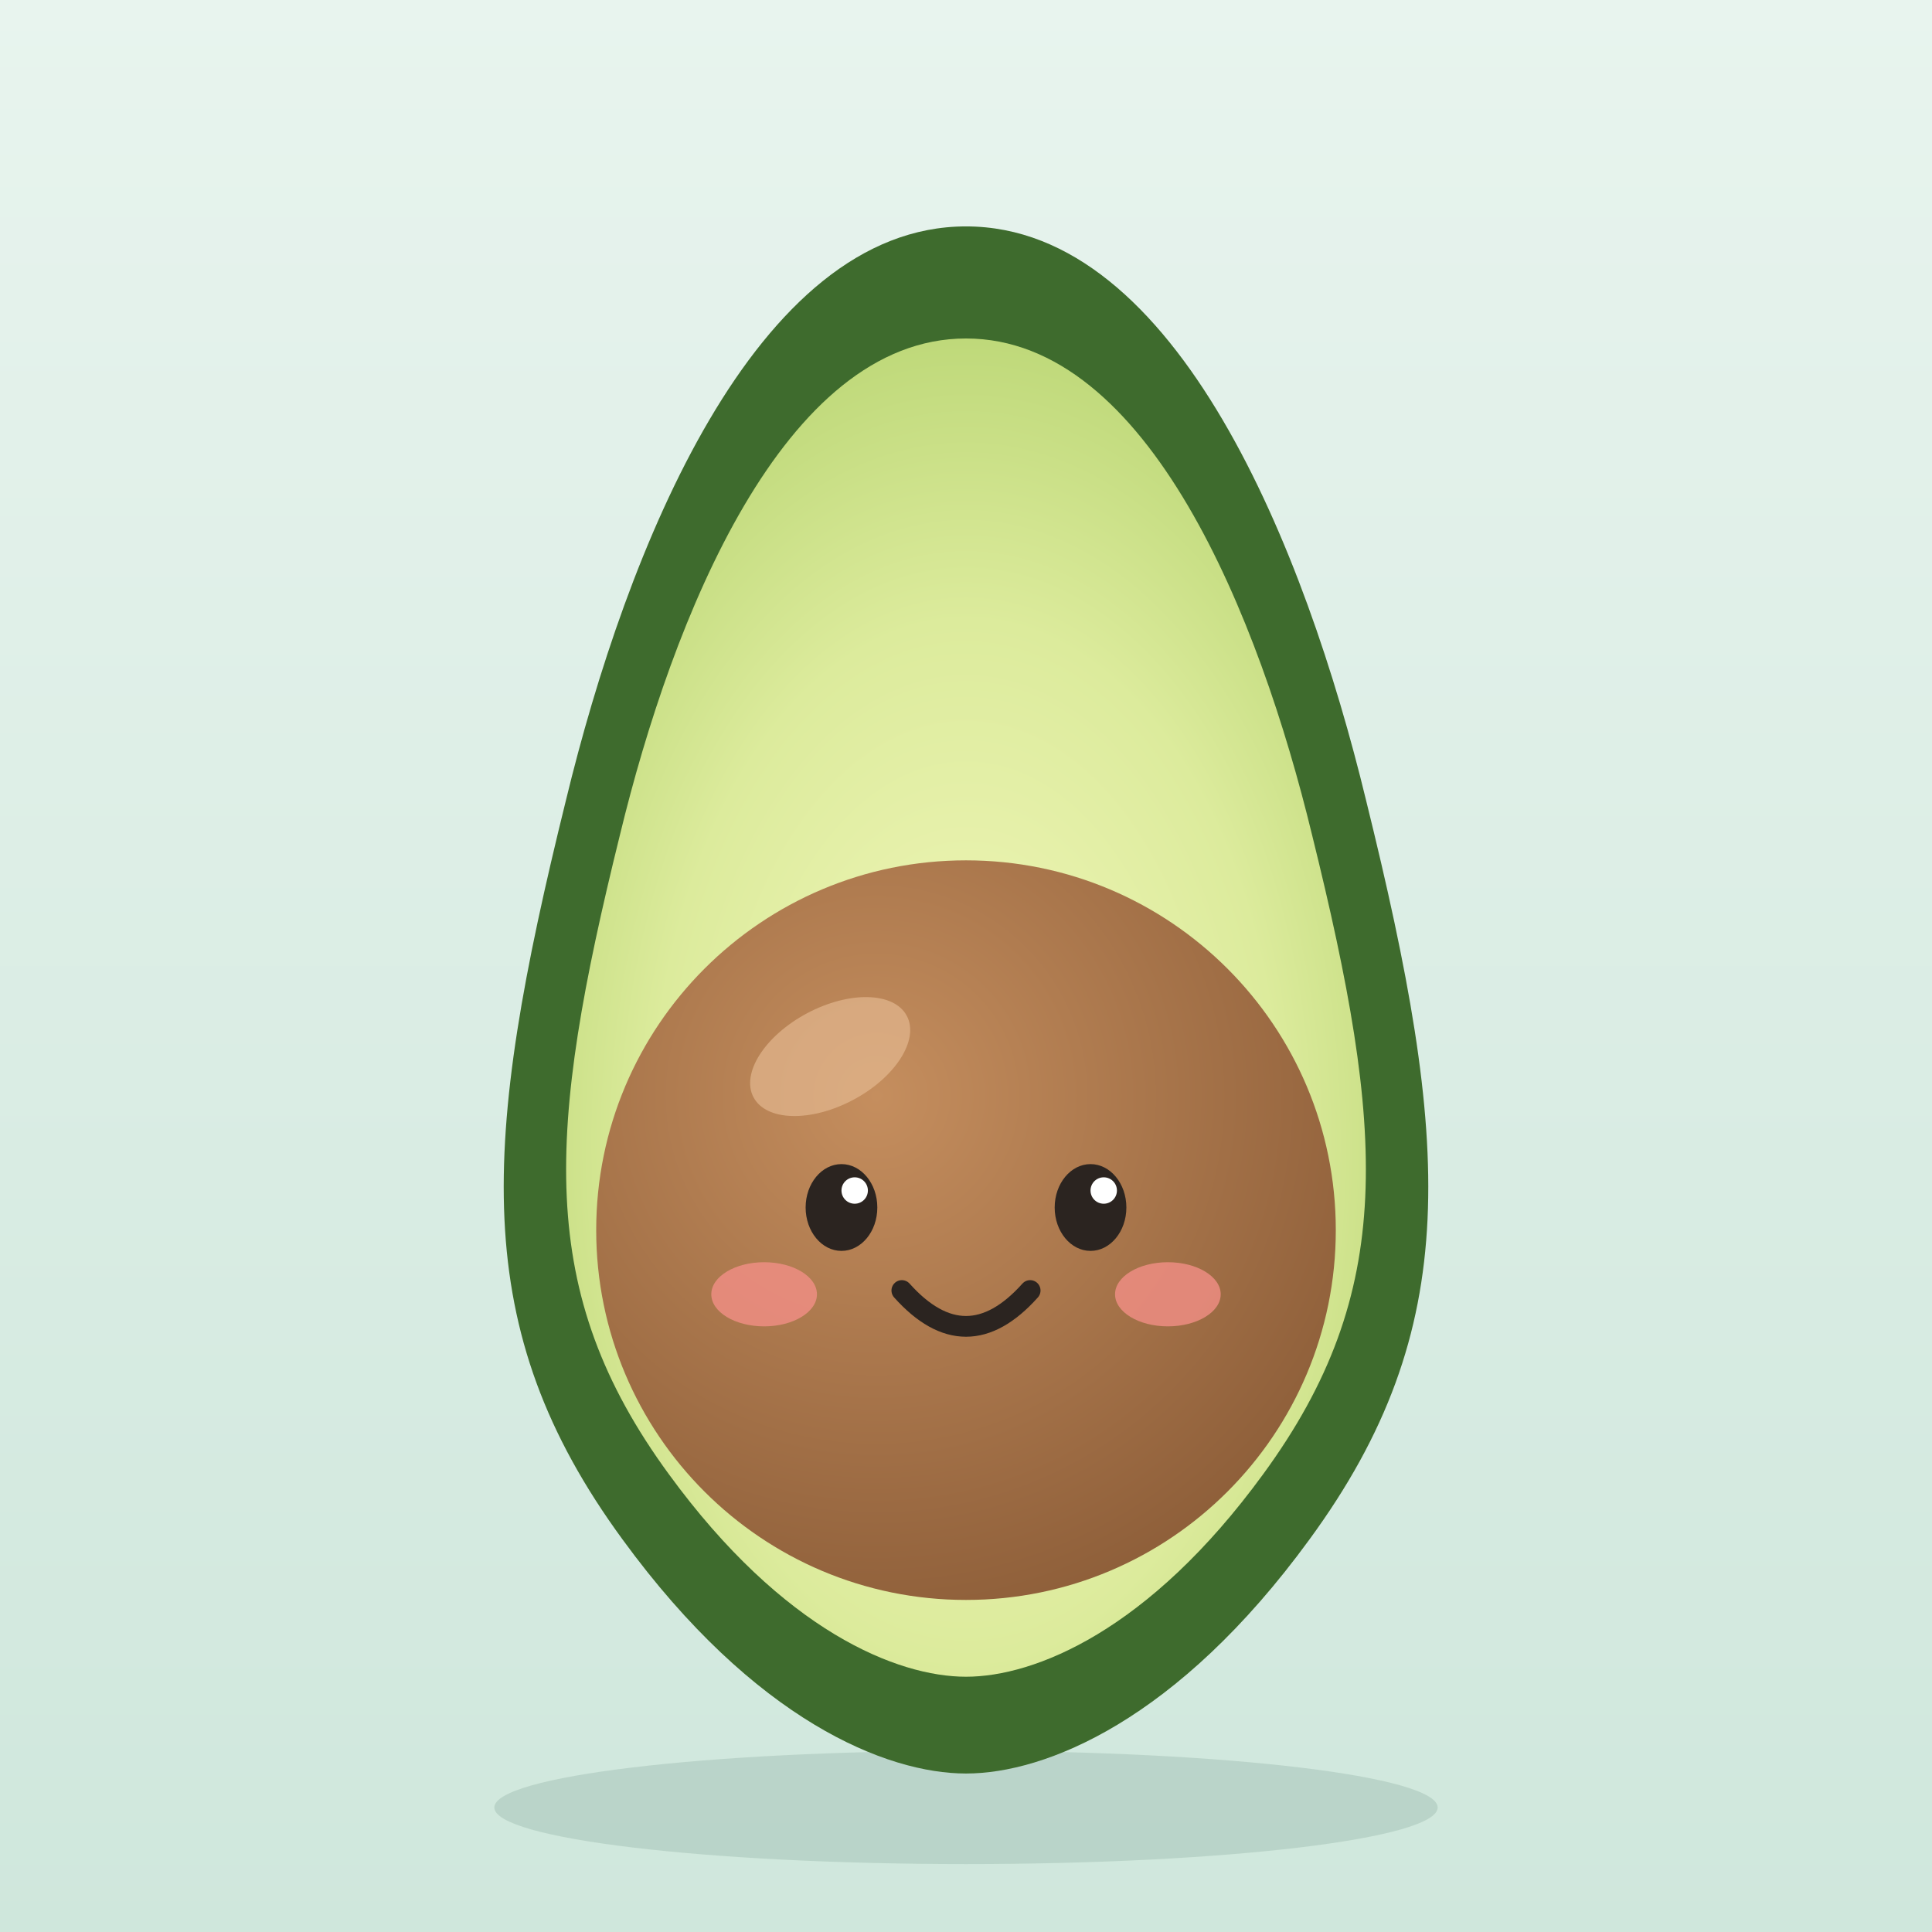
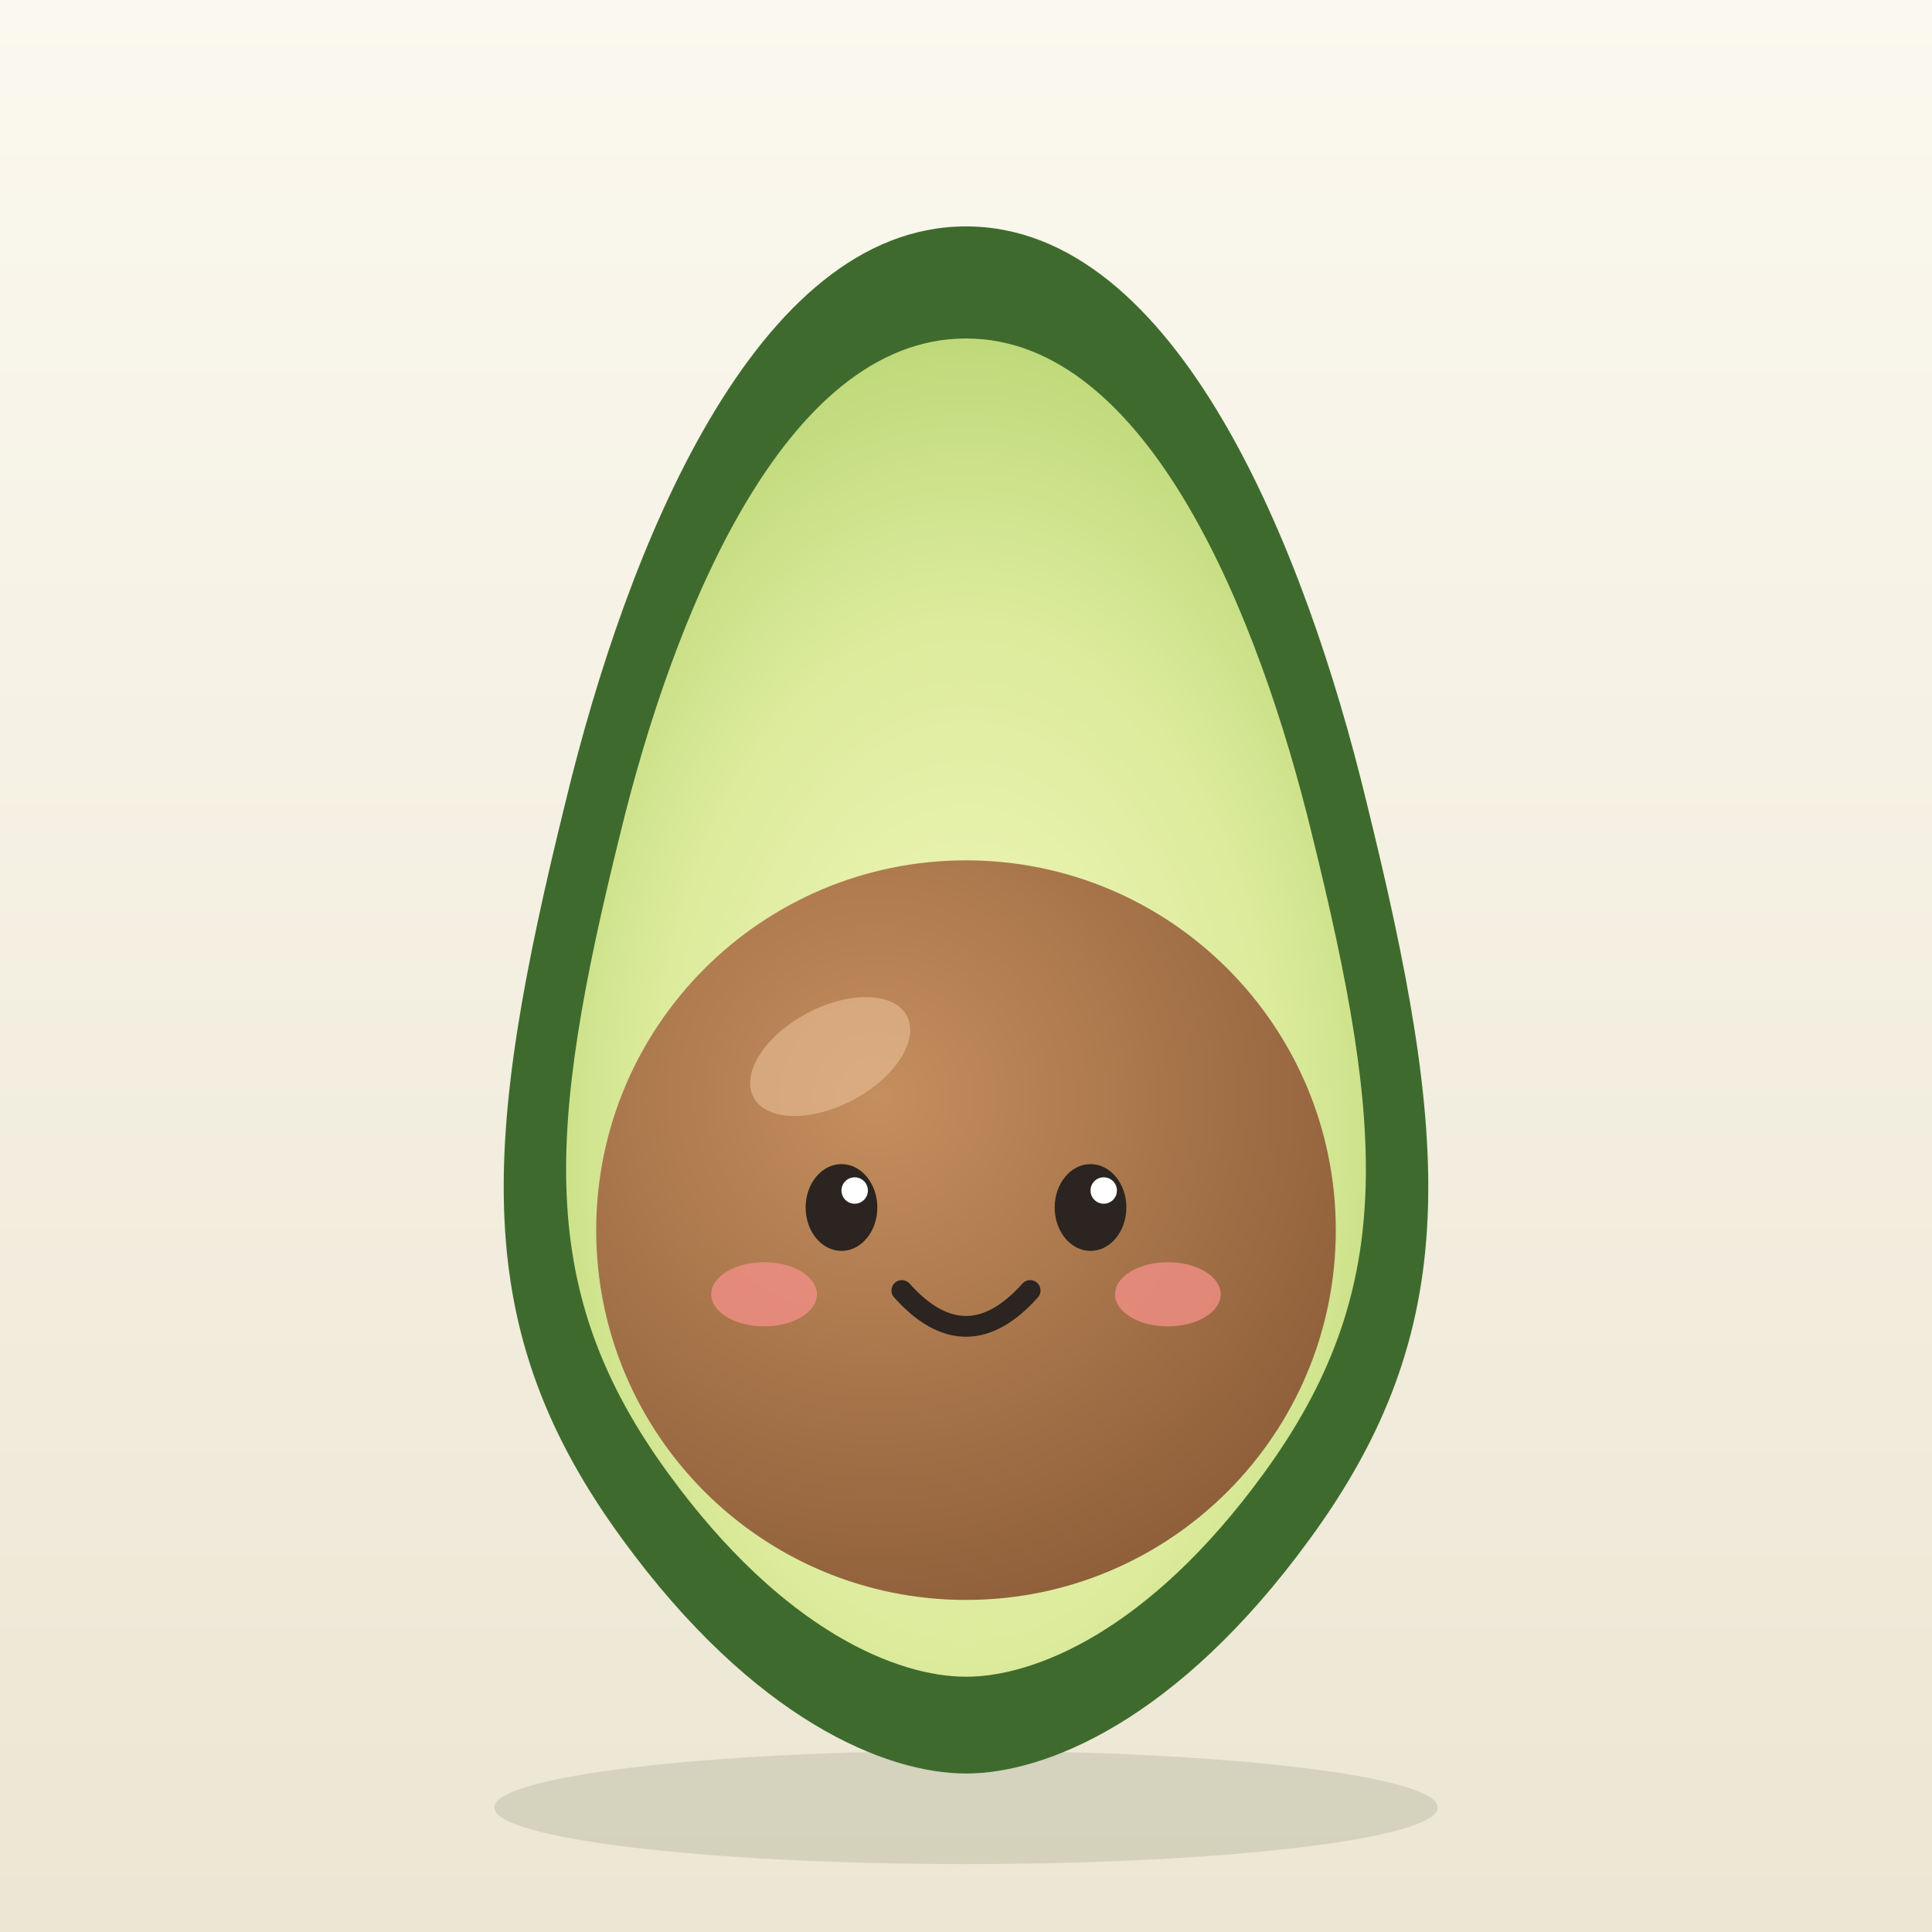
<svg xmlns="http://www.w3.org/2000/svg" viewBox="0 0 1024 1024" role="img" aria-label="Foddy: medio aguacate sonriente">
  <defs>
    <radialGradient id="flesh" cx="50%" cy="60%" r="60%">
      <stop offset="0" stop-color="#F4F8BE" />
      <stop offset="0.65" stop-color="#DCEB9C" />
      <stop offset="1" stop-color="#BFD97A" />
    </radialGradient>
    <radialGradient id="pit" cx="38%" cy="32%" r="75%">
      <stop offset="0" stop-color="#C58E5E" />
      <stop offset="1" stop-color="#8C5D38" />
    </radialGradient>
    <linearGradient id="bg" x1="0" y1="0" x2="0" y2="1">
-       <stop offset="0" stop-color="#E8F4EE" />
-       <stop offset="1" stop-color="#CFE7DC" />
+       <stop offset="0" stop-color="#FBF8EF" />
+       <stop offset="1" stop-color="#ECE6D3" />
    </linearGradient>
    <path id="shape" d="M512 120 C400 120 332 292 300 424 C255 606 248 704 330 816 C400 912 470 940 512 940 C554 940 624 912 694 816 C776 704 769 606 724 424 C692 292 624 120 512 120 Z" />
  </defs>
  <rect width="1024" height="1024" fill="url(#bg)" />
  <g id="art">
-     <ellipse cx="512" cy="958" rx="250" ry="30" fill="#2E5B47" opacity="0.14" />
+     <ellipse cx="512" cy="958" rx="250" ry="30" fill="#4B5A33" opacity="0.15" />
    <use href="#shape" fill="#3E6B2D" />
    <use href="#shape" fill="url(#flesh)" transform="translate(512 560) scale(0.865) translate(-512 -560)" />
    <circle cx="512" cy="652" r="196" fill="url(#pit)" />
    <ellipse cx="440" cy="560" rx="46" ry="26" fill="#E7BC93" opacity="0.65" transform="rotate(-28 440 560)" />
    <g fill="#2B2420">
      <ellipse cx="446" cy="640" rx="19" ry="23" />
      <ellipse cx="578" cy="640" rx="19" ry="23" />
    </g>
    <g fill="#FFFFFF">
      <circle cx="453" cy="631" r="7" />
      <circle cx="585" cy="631" r="7" />
    </g>
    <path d="M478 684 Q512 722 546 684" fill="none" stroke="#2B2420" stroke-width="11" stroke-linecap="round" />
    <ellipse cx="405" cy="686" rx="28" ry="17" fill="#F28F86" opacity="0.8" />
    <ellipse cx="619" cy="686" rx="28" ry="17" fill="#F28F86" opacity="0.8" />
  </g>
</svg>
